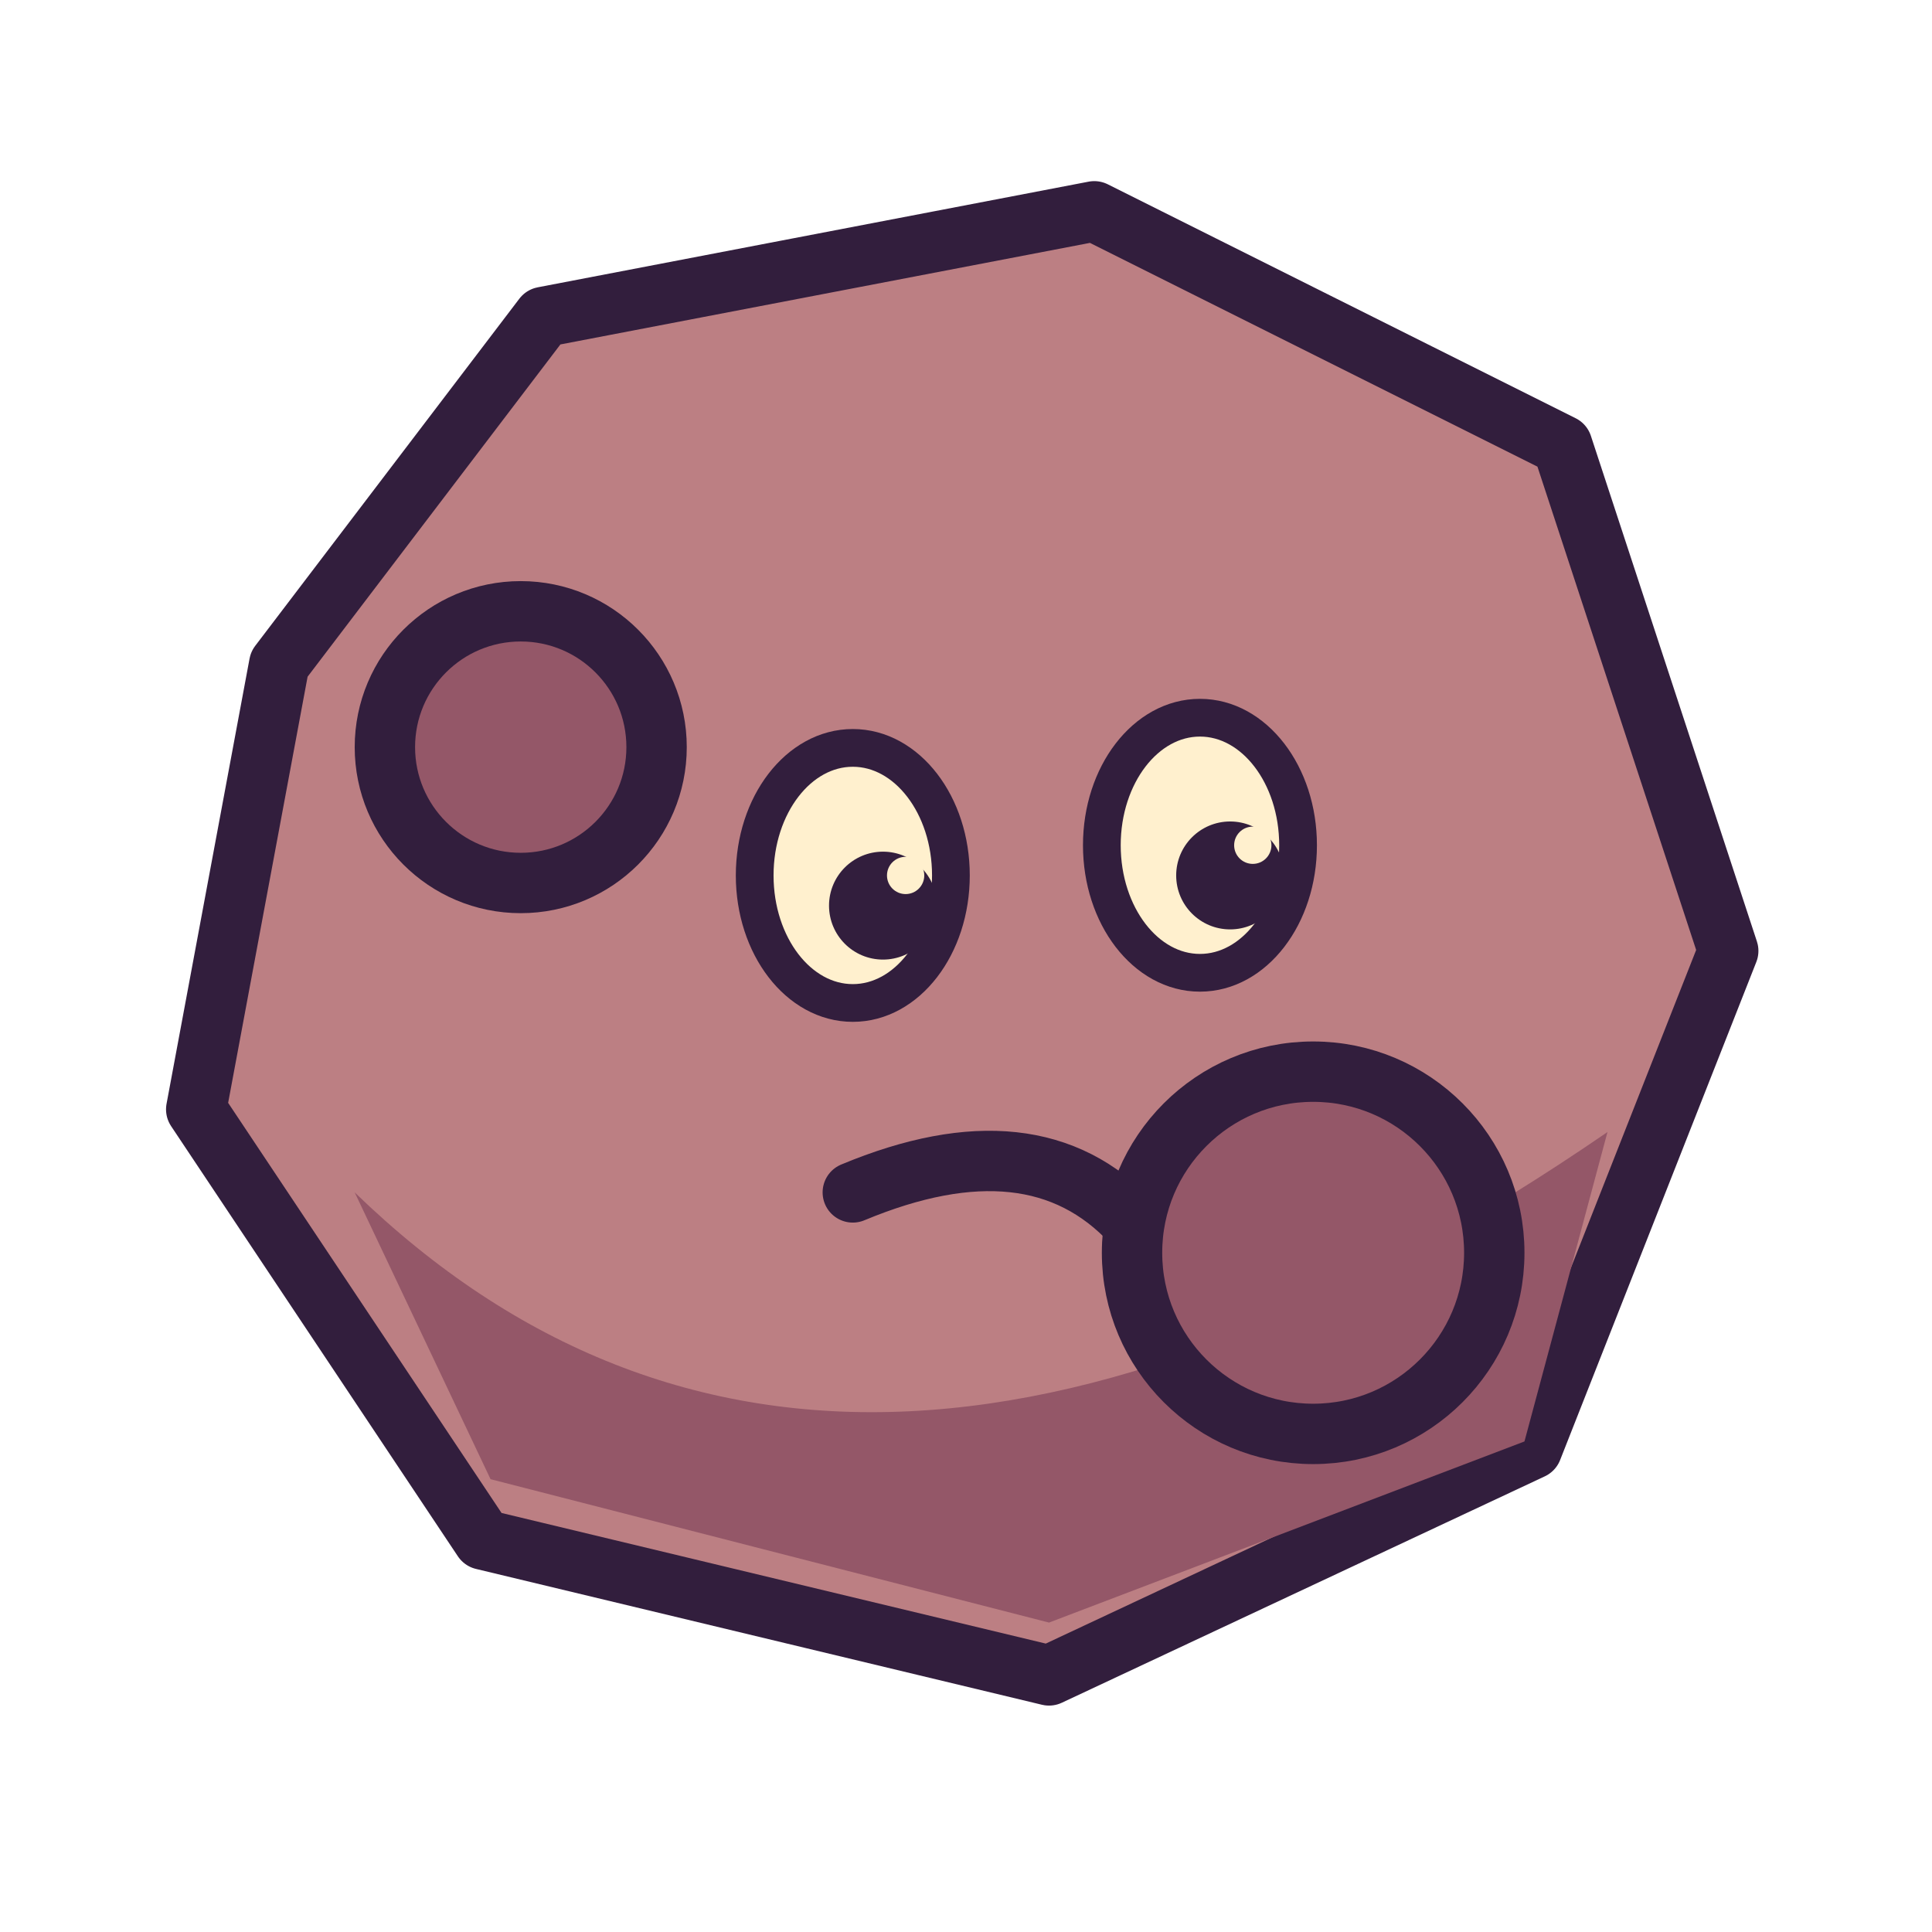
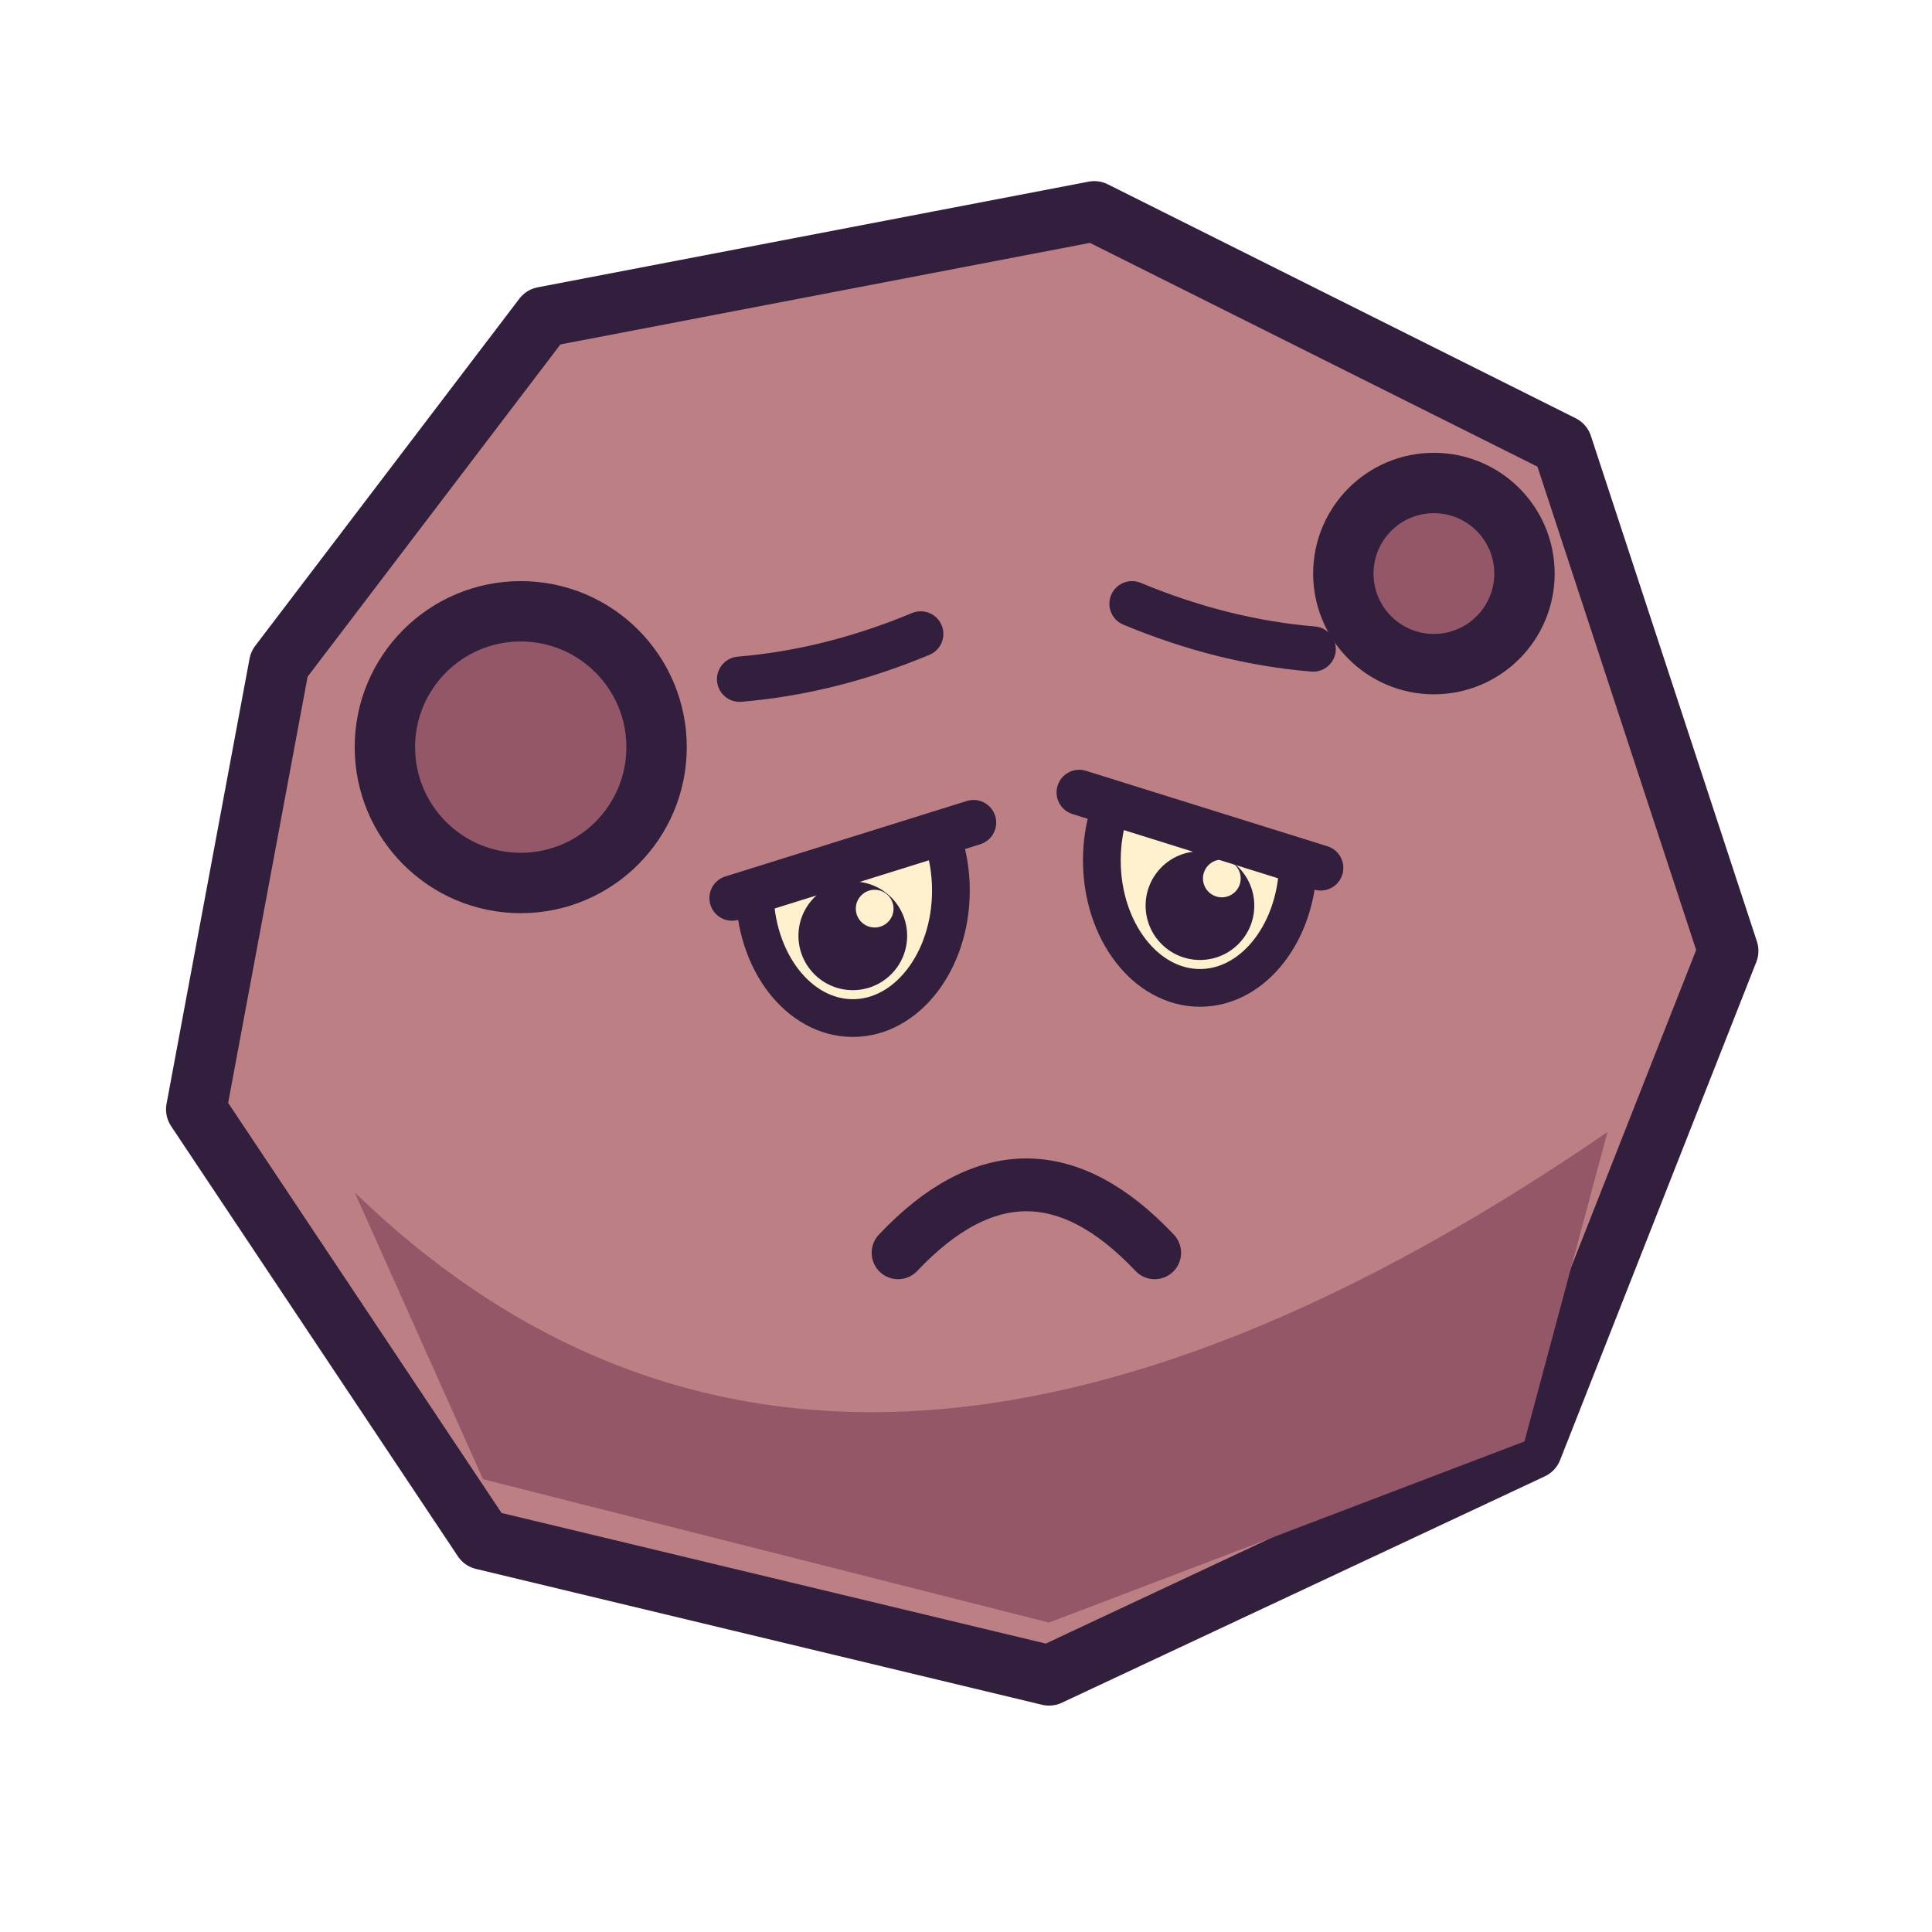
<svg xmlns="http://www.w3.org/2000/svg" width="256" height="256" viewBox="0 0 256 256">
  <g stroke="#321E3D" stroke-width="8" stroke-linecap="round" stroke-linejoin="round">
    <path d="M 37 88 L 72 42 L 145 28 L 207 59 L 229 126 L 203 192 L 139 222 L 64 204 L 26 147 Z" fill="#BC7F83" />
-     <path d="M 47 158 Q 111 220 213 150 L 202 191 L 139 215 L 65 196 Z" fill="#945768" stroke="none" />
+     <path d="M 47 158 Q 111 220 213 150 L 202 191 L 139 215 L 64 196 Z" fill="#945768" stroke="none" />
    <circle cx="69" cy="99" r="18" fill="#945768" />
-     <circle cx="174" cy="166" r="24" fill="#945768" />
-     <ellipse cx="113" cy="116" rx="13" ry="16.9" fill="#FFF0CE" stroke-width="5" />
-     <circle cx="117" cy="120" r="7.15" fill="#321E3D" stroke="none" />
-     <circle cx="120" cy="116" r="2.47" fill="#FFF0CE" stroke="none" />
-     <ellipse cx="159" cy="112" rx="13" ry="16.9" fill="#FFF0CE" stroke-width="5" />
-     <circle cx="163" cy="116" r="7.15" fill="#321E3D" stroke="none" />
-     <circle cx="166" cy="112" r="2.47" fill="#FFF0CE" stroke="none" />
-     <path d="M 113 158 Q 137 148 150 162" fill="none" />
+     <circle cx="190" cy="76" r="12" fill="#945768" />
+     <ellipse cx="113" cy="118" rx="13" ry="16.9" fill="#FFF0CE" stroke-width="5" />
+     <circle cx="113" cy="124" r="7.2" fill="#321E3D" stroke="none" />
+     <circle cx="115.9" cy="120.4" r="2.5" fill="#FFF0CE" stroke="none" />
+     <path d="M 95 94.1 L 131 94.1 L 131 110 L 95 120 Z" fill="#BC7F83" stroke="none" />
+     <path d="M 97 119 L 129 109" fill="none" stroke-width="6" />
+     <ellipse cx="159" cy="114" rx="13" ry="16.9" fill="#FFF0CE" stroke-width="5" />
+     <circle cx="159" cy="120" r="7.2" fill="#321E3D" stroke="none" />
+     <circle cx="161.9" cy="116.4" r="2.5" fill="#FFF0CE" stroke="none" />
+     <path d="M 141 90.1 L 177 90.1 L 177 116 L 141 106 Z" fill="#BC7F83" stroke="none" />
+     <path d="M 143 105 L 175 115" fill="none" stroke-width="6" />
+     <path d="M 98 90 Q 110.0 89.0 122 84" fill="none" stroke-width="6" />
+     <path d="M 150 80 Q 162.0 85.0 174 86" fill="none" stroke-width="6" />
+     <path d="M 119.0 166.0 Q 136 148 153.0 166.0" fill="none" stroke-width="7" />
  </g>
</svg>
